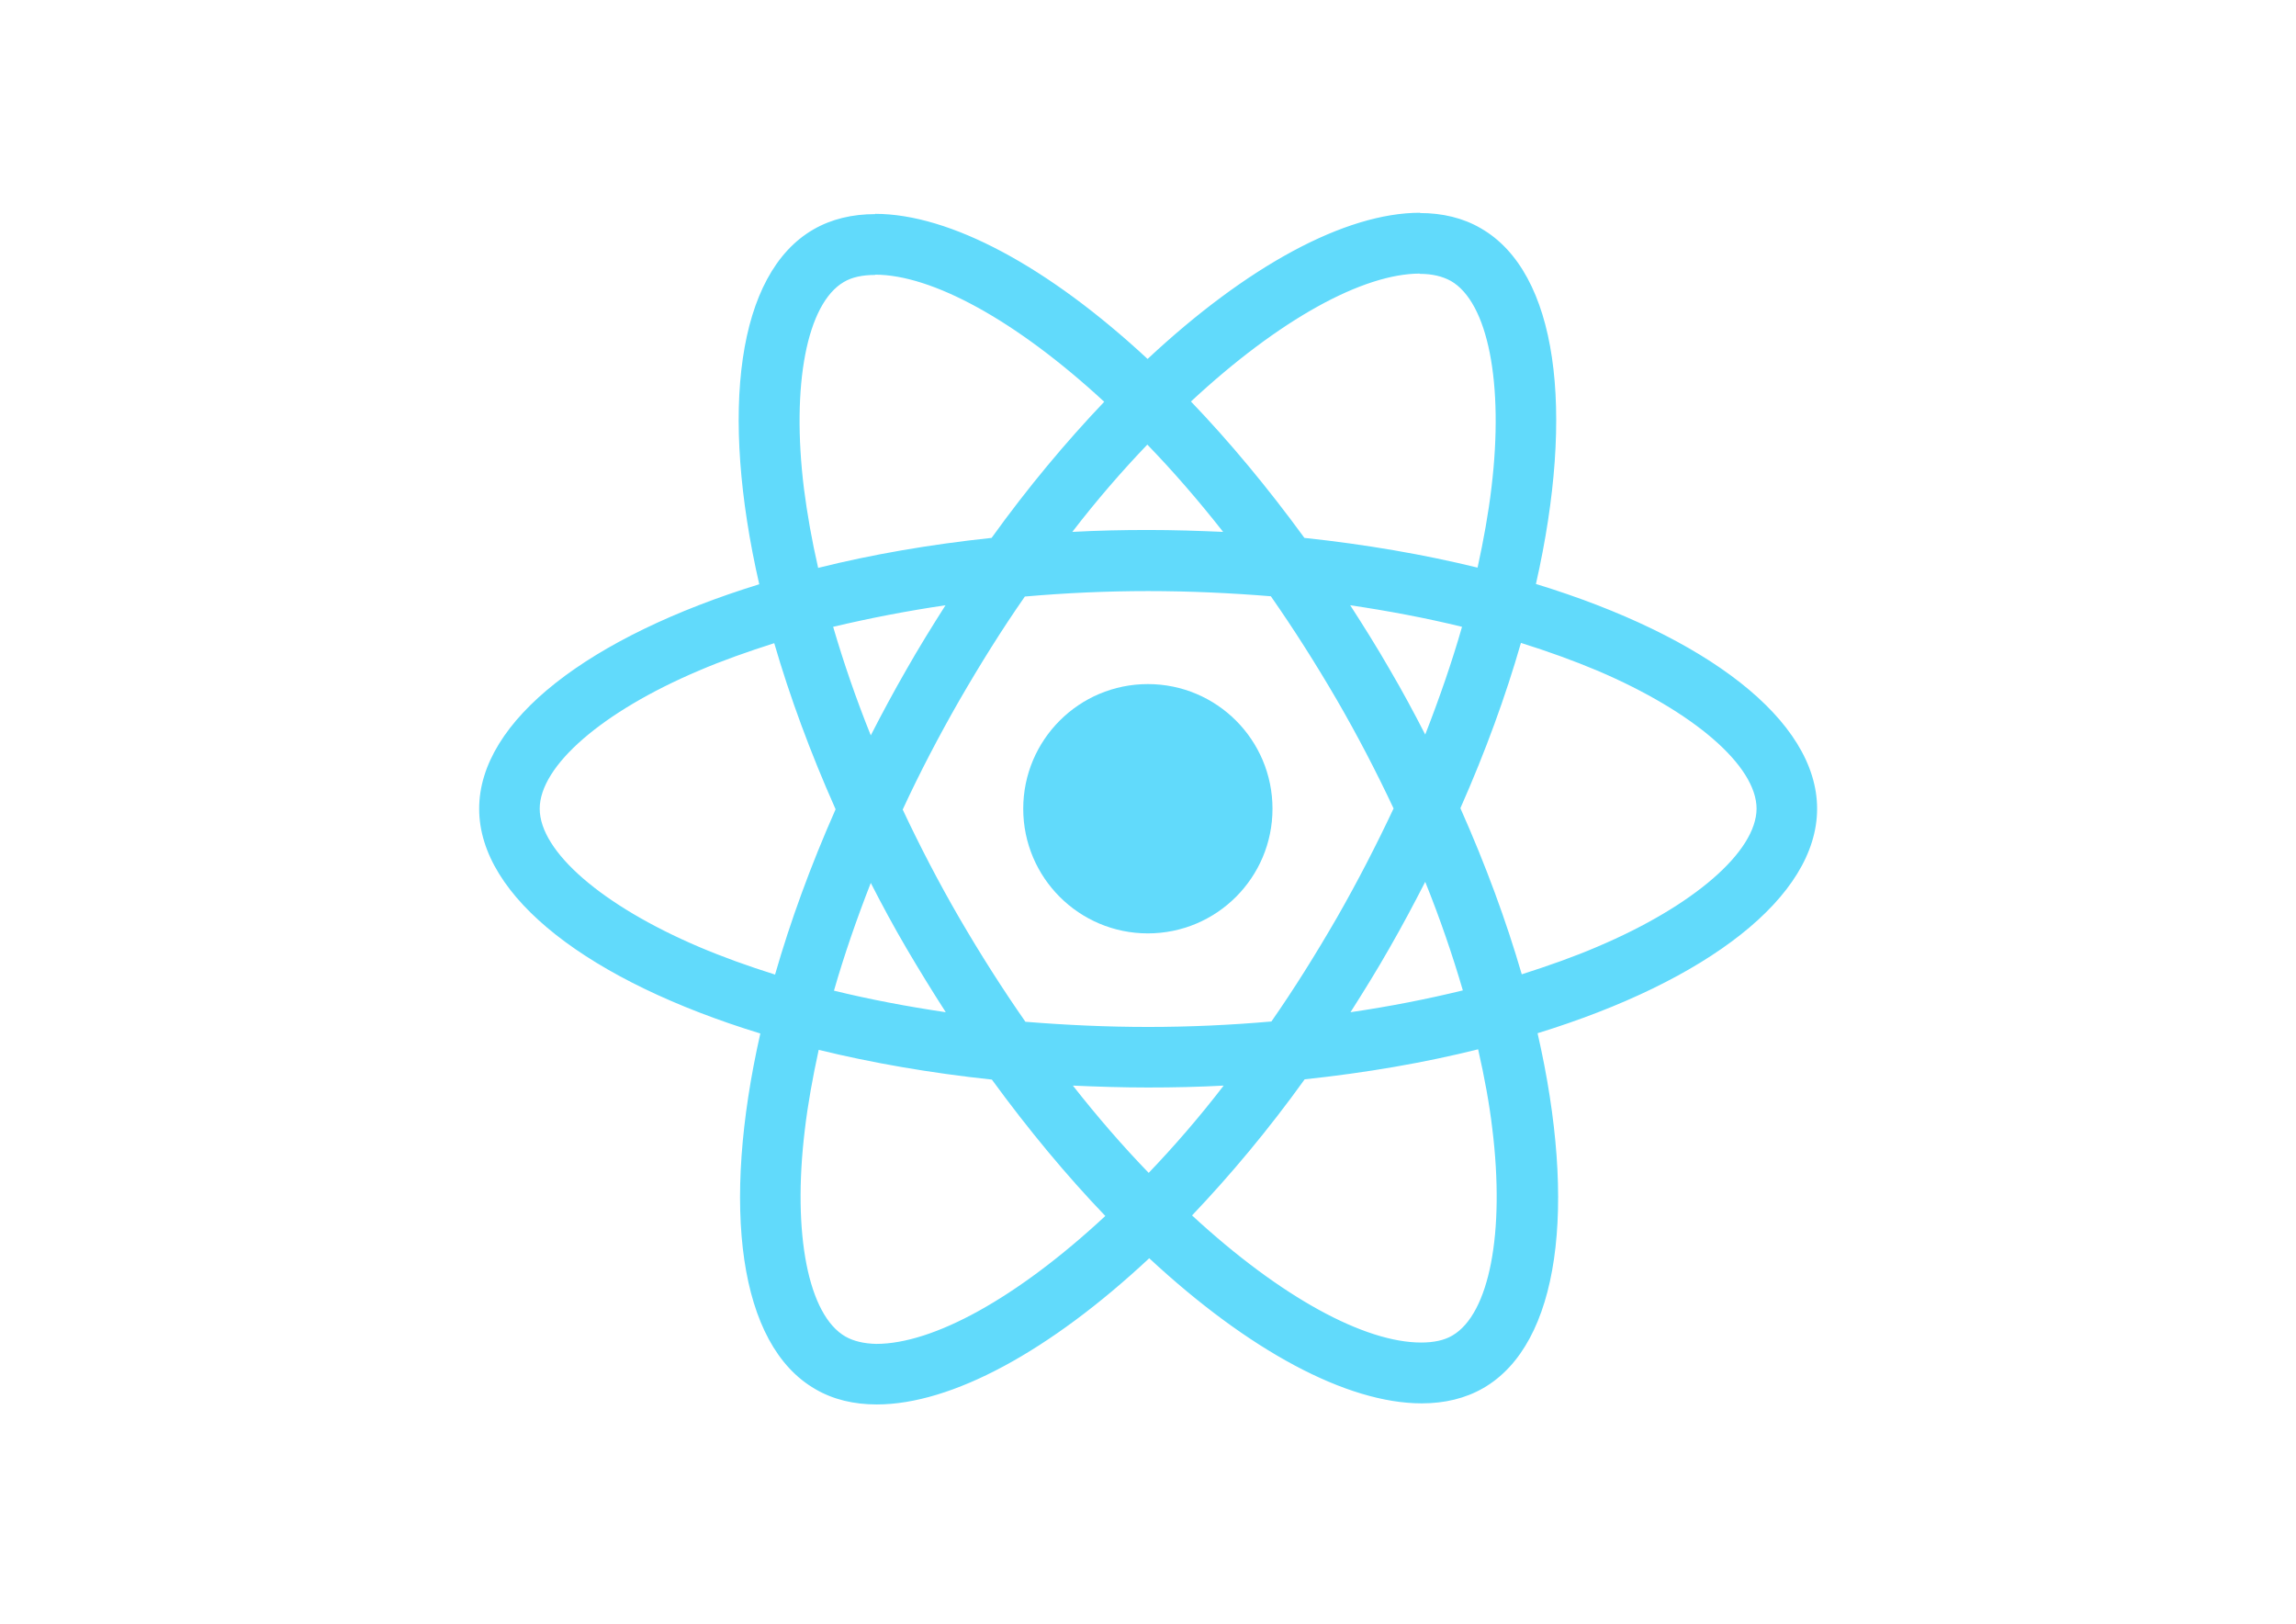
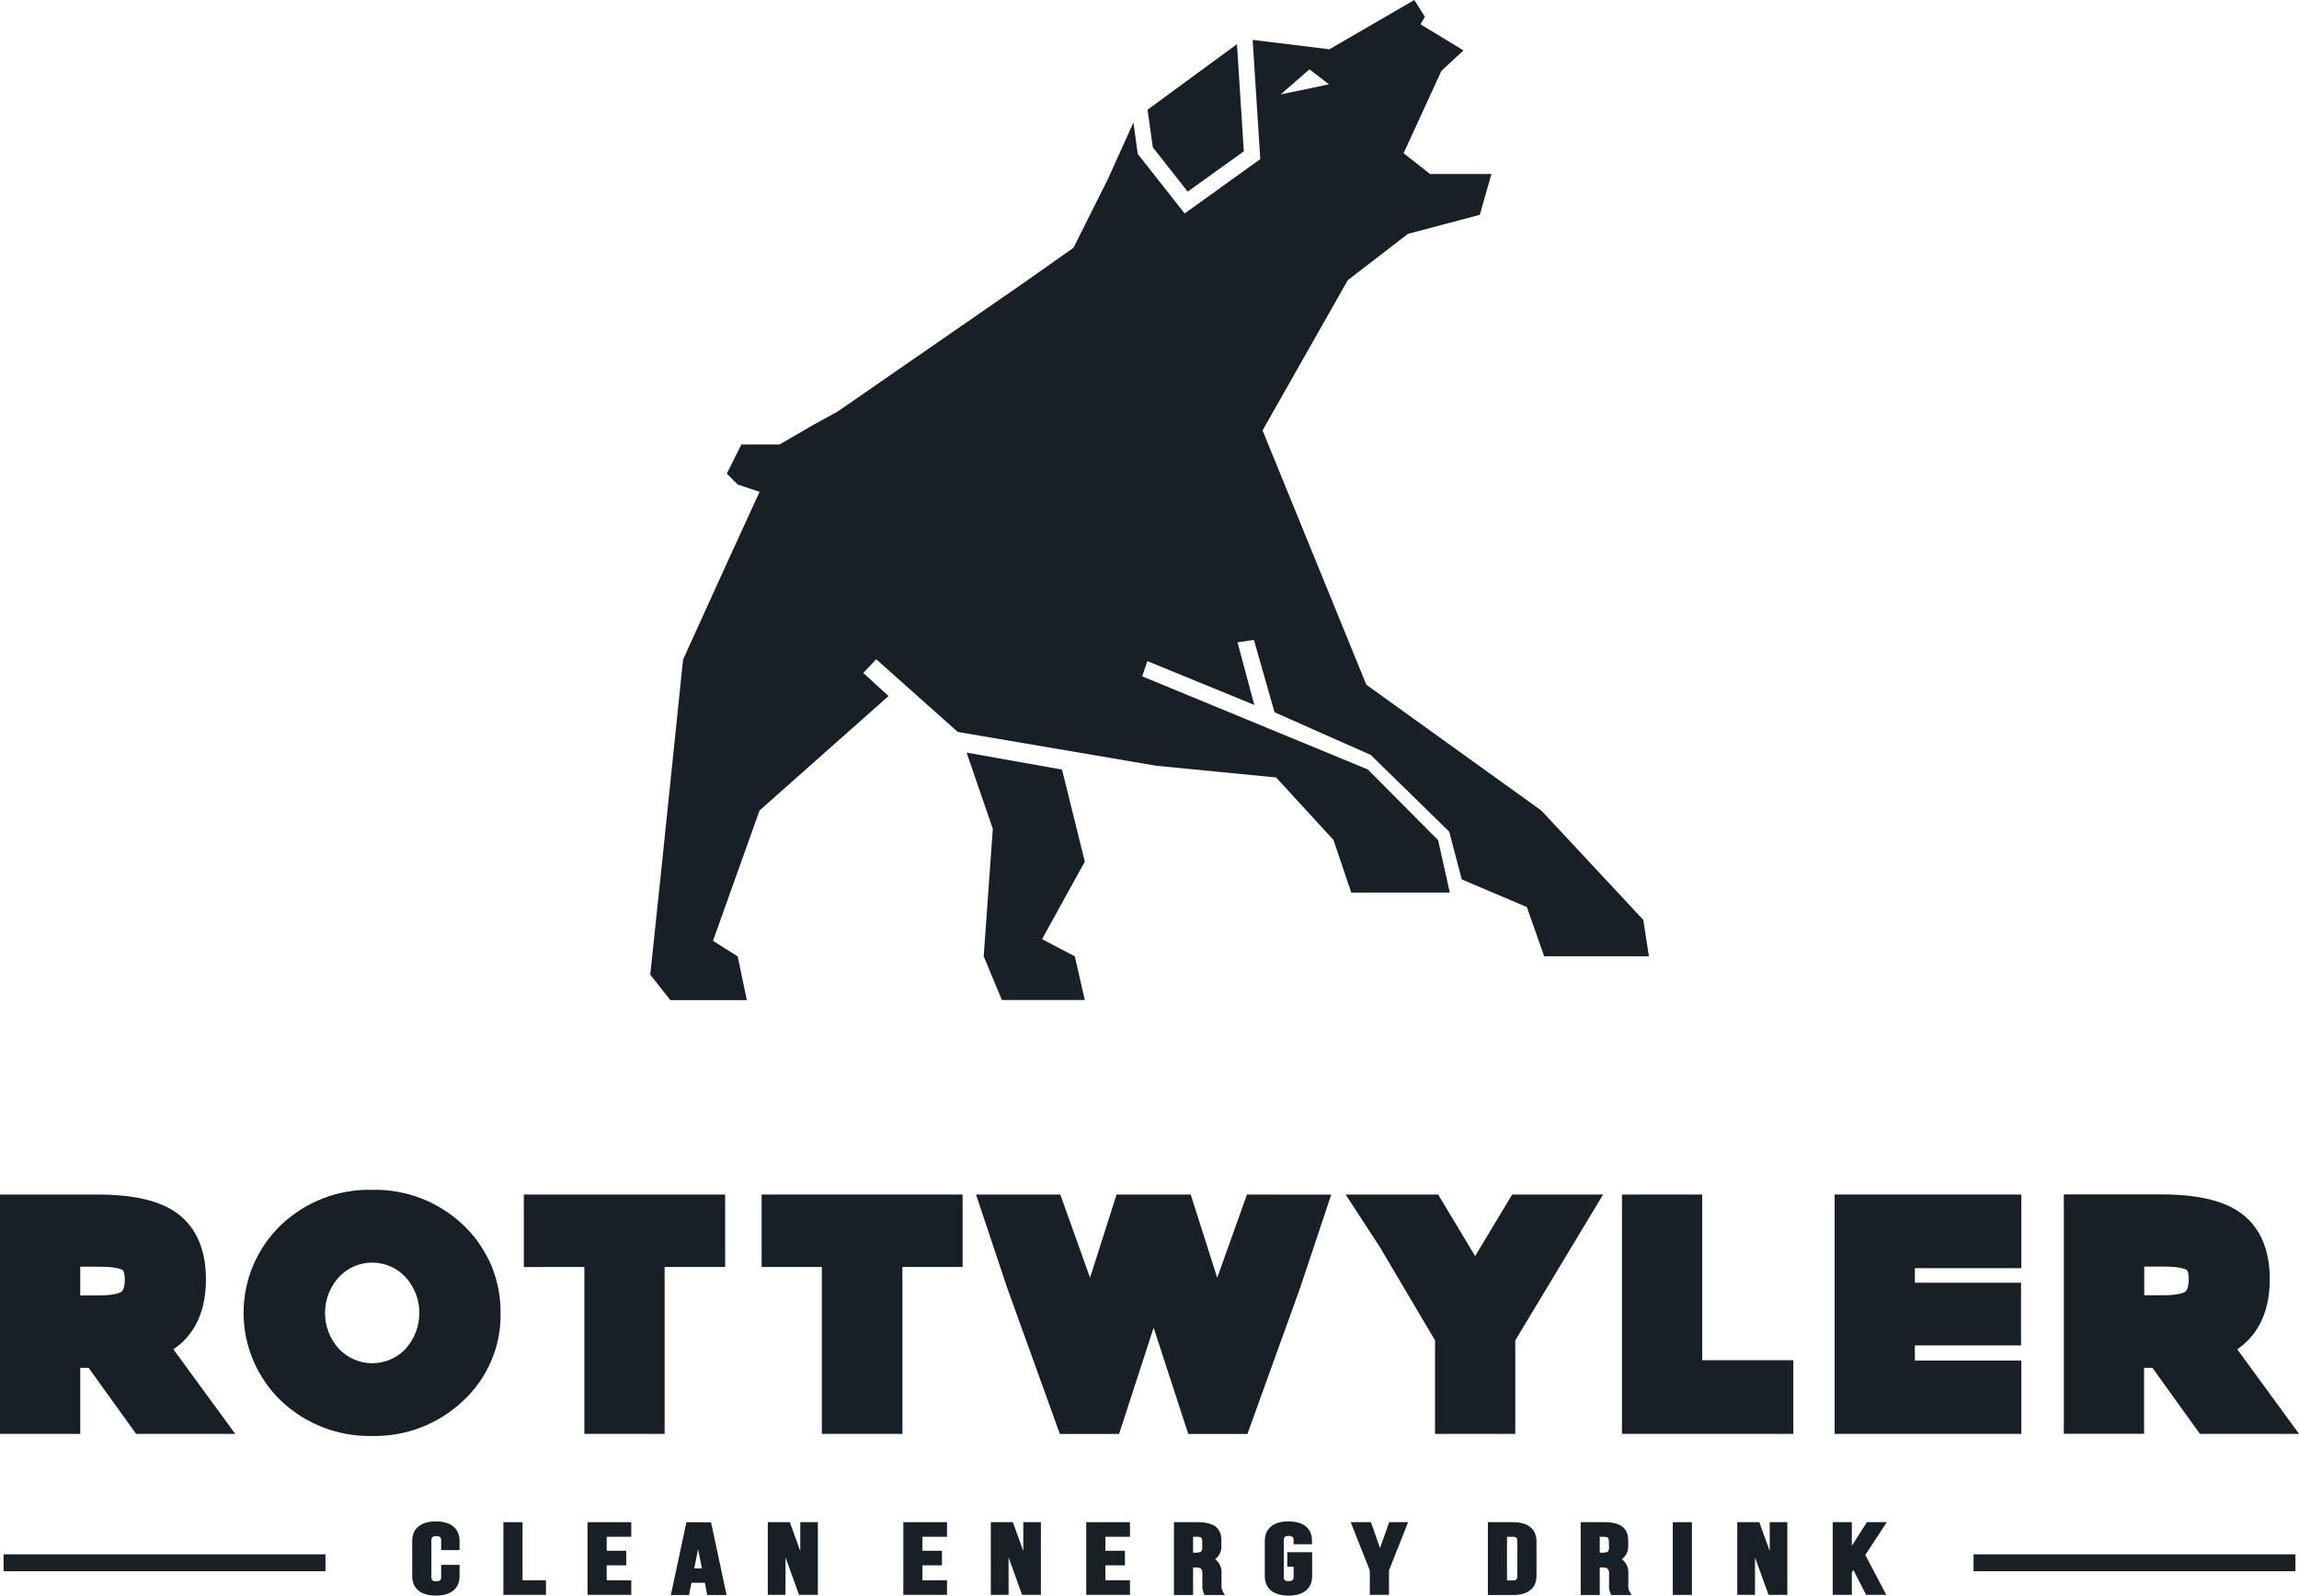
- <svg xmlns="http://www.w3.org/2000/svg" viewBox="0 0 841.9 595.3">
-   <g fill="#61DAFB">
-     <path d="M666.3 296.5c0-32.5-40.7-63.3-103.1-82.4 14.4-63.6 8-114.2-20.2-130.4-6.5-3.8-14.1-5.6-22.4-5.6v22.3c4.6 0 8.3.9 11.4 2.6 13.6 7.8 19.5 37.5 14.9 75.7-1.1 9.4-2.9 19.3-5.1 29.4-19.6-4.8-41-8.5-63.5-10.9-13.5-18.5-27.5-35.3-41.6-50 32.6-30.3 63.2-46.9 84-46.9V78c-27.5 0-63.5 19.6-99.9 53.6-36.4-33.8-72.4-53.2-99.9-53.2v22.3c20.7 0 51.4 16.5 84 46.6-14 14.7-28 31.4-41.3 49.9-22.6 2.4-44 6.1-63.6 11-2.3-10-4-19.7-5.2-29-4.7-38.2 1.1-67.9 14.6-75.8 3-1.8 6.9-2.6 11.5-2.6V78.5c-8.4 0-16 1.8-22.6 5.6-28.1 16.2-34.4 66.7-19.9 130.1-62.2 19.2-102.7 49.9-102.7 82.3 0 32.5 40.7 63.3 103.1 82.4-14.4 63.6-8 114.2 20.2 130.4 6.5 3.8 14.1 5.6 22.5 5.6 27.5 0 63.5-19.6 99.9-53.6 36.4 33.8 72.4 53.2 99.9 53.2 8.4 0 16-1.8 22.6-5.6 28.1-16.2 34.4-66.7 19.9-130.1 62-19.1 102.5-49.9 102.5-82.3zm-130.2-66.7c-3.7 12.9-8.3 26.2-13.5 39.5-4.1-8-8.4-16-13.1-24-4.6-8-9.5-15.8-14.4-23.4 14.2 2.1 27.9 4.7 41 7.9zm-45.8 106.5c-7.8 13.5-15.8 26.3-24.1 38.2-14.9 1.3-30 2-45.2 2-15.1 0-30.2-.7-45-1.9-8.3-11.9-16.4-24.6-24.2-38-7.6-13.1-14.5-26.4-20.8-39.8 6.2-13.4 13.2-26.8 20.7-39.9 7.8-13.5 15.8-26.3 24.1-38.2 14.9-1.3 30-2 45.2-2 15.1 0 30.2.7 45 1.9 8.3 11.9 16.4 24.6 24.2 38 7.6 13.1 14.5 26.4 20.8 39.8-6.3 13.4-13.2 26.8-20.7 39.9zm32.3-13c5.4 13.4 10 26.8 13.8 39.8-13.1 3.2-26.9 5.9-41.2 8 4.9-7.7 9.8-15.6 14.4-23.7 4.6-8 8.9-16.1 13-24.1zM421.2 430c-9.3-9.6-18.6-20.3-27.8-32 9 .4 18.2.7 27.5.7 9.4 0 18.7-.2 27.8-.7-9 11.7-18.3 22.4-27.5 32zm-74.4-58.9c-14.2-2.1-27.9-4.7-41-7.9 3.7-12.9 8.3-26.2 13.5-39.5 4.1 8 8.4 16 13.1 24 4.7 8 9.5 15.8 14.4 23.4zM420.7 163c9.3 9.6 18.6 20.3 27.8 32-9-.4-18.2-.7-27.5-.7-9.4 0-18.7.2-27.8.7 9-11.7 18.3-22.4 27.5-32zm-74 58.9c-4.9 7.7-9.8 15.6-14.4 23.7-4.6 8-8.9 16-13 24-5.4-13.4-10-26.8-13.8-39.8 13.1-3.1 26.9-5.8 41.2-7.9zm-90.5 125.2c-35.4-15.1-58.3-34.9-58.3-50.6 0-15.7 22.9-35.6 58.3-50.6 8.6-3.7 18-7 27.7-10.1 5.7 19.6 13.2 40 22.5 60.9-9.2 20.8-16.6 41.1-22.2 60.6-9.9-3.1-19.3-6.5-28-10.2zM310 490c-13.6-7.8-19.5-37.5-14.9-75.7 1.1-9.4 2.9-19.3 5.1-29.4 19.6 4.8 41 8.5 63.5 10.9 13.5 18.5 27.5 35.3 41.6 50-32.6 30.3-63.2 46.9-84 46.9-4.5-.1-8.3-1-11.3-2.7zm237.2-76.2c4.7 38.2-1.1 67.9-14.6 75.8-3 1.8-6.9 2.6-11.5 2.6-20.7 0-51.4-16.5-84-46.6 14-14.7 28-31.4 41.3-49.9 22.6-2.4 44-6.1 63.6-11 2.3 10.1 4.1 19.8 5.2 29.1zm38.5-66.7c-8.6 3.7-18 7-27.7 10.1-5.7-19.6-13.2-40-22.5-60.9 9.2-20.8 16.6-41.1 22.2-60.6 9.9 3.1 19.3 6.5 28.1 10.2 35.4 15.1 58.3 34.9 58.3 50.6-.1 15.7-23 35.6-58.4 50.6zM320.8 78.4z" />
-     <circle cx="420.9" cy="296.5" r="45.7" />
-     <path d="M520.5 78.1z" />
+ <svg xmlns="http://www.w3.org/2000/svg" viewBox="0 0 533.16 370.14">
+   <defs>
+     <style>.a2ce6ec5-37f5-43b4-9c7a-66000318ecbf{fill:#192025;}</style>
+   </defs>
+   <g id="a88c1da7-0442-4111-b5a0-2c1b5e8efd38" data-name="Layer 2">
+     <g id="f9f82e3a-718b-427a-9630-4bcc2ef9d815" data-name="Layer 1">
+       <polygon class="a2ce6ec5-37f5-43b4-9c7a-66000318ecbf" points="246.29 178.52 224.16 174.58 230.24 192.26 228.13 221.84 232.35 231.98 251.58 231.98 249.26 221.84 241.66 217.86 251.58 199.87 246.29 178.52" />
+       <polygon class="a2ce6ec5-37f5-43b4-9c7a-66000318ecbf" points="275.44 44.45 288.45 35.11 286.86 10.24 266.12 25.46 267.36 34.19 275.44 44.45" />
+       <path class="a2ce6ec5-37f5-43b4-9c7a-66000318ecbf" d="M381.1,213.39,357.43,188l-40.56-29.16-24.07-59L312.56,65,326.5,54.26l16.68-4.43,2.69-9.47H331.64l-6.13-4.82,8.77-19.1,5.11-4.74-9.95-6.06,1-1.76L328,0,308.29,11.43,290.5,9.25l1.77,27.67-.12.08L274.73,49.52,263.85,35.7v-.08l-1-7.2-6,13.29-7.9,15.77-11.78,8.3L194.22,95.49l-5.58,3.06-7.84,4.55h-8.87l-3.38,6.77,2.53,2.53,5.07,1.69-8,17.47h0L163.86,141,158.41,153l-5.07,49-2.54,24.09,4.65,5.91H173.2l-2.12-10.14-5.73-3.62L176.15,188l29.92-26.54-5.87-5.36,3-3.17L221,168.79l1.12,1,46.07,7.85,27.75,2.71,13.31,14.5,4.12,12.2h22.85l-2.7-12.15-16.31-16.41-52.32-21.6,1.19-3.53,24.8,10.16L287,149l3.8-.55,4.78,16.78,22.3,9.89,18.21,17.81L339,204l15.1,6.42,4,11.41h24.3ZM303.68,16.08l4.52,3.48L297,21.9Z" />
+       <path class="a2ce6ec5-37f5-43b4-9c7a-66000318ecbf" d="M47.76,296.79c0-6.79-2.16-11.89-6.41-15.14-4-3.07-10.14-4.55-18.78-4.55H0v55.52H18.61V317.31h1.95l11,15.31h23L40.21,313C44.24,310.29,47.76,305.42,47.76,296.79Zm-19.58,2.85s-1,.86-5.26.86H18.61v-6.66h4.52c4,0,5.14.66,5.34.79s.47.82.47,2.2C28.94,297.63,28.84,299.07,28.18,299.64Z" />
+       <path class="a2ce6ec5-37f5-43b4-9c7a-66000318ecbf" d="M518.84,313c4-2.74,7.54-7.61,7.54-16.24,0-6.79-2.16-11.89-6.41-15.14-4-3.07-10.14-4.55-18.78-4.55H478.62v55.52h18.61V317.31h1.95l11,15.31h23Zm-12-13.39s-1,.86-5.26.86h-4.31v-6.66h4.53c4,0,5.13.66,5.33.79s.47.82.47,2.2C507.56,297.63,507.46,299.07,506.8,299.64Z" />
+       <polygon class="a2ce6ec5-37f5-43b4-9c7a-66000318ecbf" points="425.47 332.62 468.76 332.62 468.76 315.6 444.08 315.6 444.08 315.48 444.08 313.19 444.08 312.1 468.7 312.1 468.7 297.56 444.08 297.56 444.08 296.52 444.08 294.18 468.7 294.18 468.76 294.18 468.76 277.1 425.47 277.1 425.47 332.62" />
+       <path class="a2ce6ec5-37f5-43b4-9c7a-66000318ecbf" d="M114.13,293.91a33.93,33.93,0,0,0-3.3-5.89,28.45,28.45,0,0,0-3.44-3.89A29.68,29.68,0,0,0,86.29,276a29.68,29.68,0,0,0-21.1,8.13,28.3,28.3,0,0,0,0,40.83,29.69,29.69,0,0,0,21.1,8.14,29.69,29.69,0,0,0,21.1-8.14,27.06,27.06,0,0,0,8.7-20.41,28.29,28.29,0,0,0-2-10.64Zm-20.08,19a10.64,10.64,0,0,1-15.44,0,12.37,12.37,0,0,1,0-16.68,10.57,10.57,0,0,1,15.42,0,12.4,12.4,0,0,1,0,16.68Z" />
+       <polygon class="a2ce6ec5-37f5-43b4-9c7a-66000318ecbf" points="121.48 293.48 121.48 293.92 135.52 293.9 135.52 332.62 154.13 332.62 154.13 293.9 168.17 293.9 168.17 277.1 121.48 277.1 121.48 293.48" />
+       <polygon class="a2ce6ec5-37f5-43b4-9c7a-66000318ecbf" points="183.03 277.1 176.63 277.1 176.63 293.9 180.41 293.9 190.59 293.9 190.59 332.62 190.68 332.62 209.19 332.62 209.28 332.62 209.28 293.9 219.46 293.9 223.24 293.9 223.24 277.1 216.84 277.1 183.03 277.1" />
+       <polygon class="a2ce6ec5-37f5-43b4-9c7a-66000318ecbf" points="394.76 277.1 382.94 277.1 376.15 277.1 376.15 332.62 415.89 332.62 415.89 315.53 394.76 315.53 394.76 277.1" />
+       <polygon class="a2ce6ec5-37f5-43b4-9c7a-66000318ecbf" points="303.46 277.11 296.19 277.11 296.19 277.1 289.18 277.1 282.29 296.4 276.14 277.11 276.03 277.11 276.02 277.1 258.94 277.1 252.79 296.4 245.9 277.11 245.79 277.11 245.78 277.1 231.62 277.1 226.35 277.1 231.91 293.77 231.9 293.79 232.15 294.48 233.57 298.74 245.79 332.62 245.91 332.62 245.91 332.63 259.53 332.63 267.54 307.99 275.56 332.62 275.67 332.62 275.67 332.63 289.29 332.63 301.51 298.76 303.08 294.06 303.18 293.77 303.18 293.76 308.73 277.11 303.46 277.11" />
+       <polygon class="a2ce6ec5-37f5-43b4-9c7a-66000318ecbf" points="367.86 277.1 350.68 277.1 342.1 291.38 333.53 277.1 324.27 277.1 312.8 277.1 312.06 277.1 319.92 289.15 332.8 310.93 332.8 332.62 351.41 332.62 351.41 310.93 371.77 277.1 371.41 277.1 367.86 277.1" />
+       <path class="a2ce6ec5-37f5-43b4-9c7a-66000318ecbf" d="M101.09,352.92c-3.49,0-5.49,1.65-5.49,4.52v8.18c0,2.87,2,4.52,5.49,4.52s5.49-1.65,5.49-4.52V363h-4.27v2.82c0,.6-.18,1-1.13,1s-1.14-.35-1.14-1v-8.49c0-.61.19-1,1.14-1s1.13.38,1.13,1v2.25h4.27v-2.1C106.58,354.57,104.57,352.92,101.09,352.92Z" />
+       <polygon class="a2ce6ec5-37f5-43b4-9c7a-66000318ecbf" points="121.18 353.1 116.74 353.1 116.74 369.96 126.61 369.96 126.61 366.58 121.18 366.58 121.18 353.1" />
+       <polygon class="a2ce6ec5-37f5-43b4-9c7a-66000318ecbf" points="136.26 369.96 146.4 369.96 146.4 366.58 140.7 366.58 140.7 363.11 145.23 363.11 145.23 359.73 140.7 359.73 140.7 356.49 146.4 356.49 146.4 353.1 136.26 353.1 136.26 369.96" />
+       <path class="a2ce6ec5-37f5-43b4-9c7a-66000318ecbf" d="M159.19,353.1,155.58,370h4.21l.57-2.85h3.11L164,370h4.5l-3.6-16.86ZM161,363.83l.89-4.46.89,4.46Z" />
+       <polygon class="a2ce6ec5-37f5-43b4-9c7a-66000318ecbf" points="185.59 359.81 183.17 353.1 178.06 353.1 178.06 369.96 182.17 369.96 182.17 361.27 185.31 369.96 189.67 369.96 189.67 353.1 185.59 353.1 185.59 359.81" />
+       <polygon class="a2ce6ec5-37f5-43b4-9c7a-66000318ecbf" points="209.49 369.96 219.62 369.96 219.62 366.58 213.92 366.58 213.92 363.11 218.45 363.11 218.45 359.73 213.92 359.73 213.92 356.49 219.62 356.49 219.62 353.1 209.49 353.1 209.49 369.96" />
+       <polygon class="a2ce6ec5-37f5-43b4-9c7a-66000318ecbf" points="237.31 359.81 234.9 353.1 229.78 353.1 229.78 369.96 233.9 369.96 233.9 361.27 237.03 369.96 241.39 369.96 241.39 353.1 237.31 353.1 237.31 359.81" />
+       <polygon class="a2ce6ec5-37f5-43b4-9c7a-66000318ecbf" points="251.91 369.96 262.05 369.96 262.05 366.58 256.35 366.58 256.35 363.11 260.88 363.11 260.88 359.73 256.35 359.73 256.35 356.49 262.05 356.49 262.05 353.1 251.91 353.1 251.91 369.96" />
+       <path class="a2ce6ec5-37f5-43b4-9c7a-66000318ecbf" d="M283.28,367.48v-2.42a3.77,3.77,0,0,0-1.48-3.37,3.63,3.63,0,0,0,1.45-3.17v-1.23c0-2.82-1.78-4.19-5.46-4.19h-5.54V370h4.44v-6.4h.56c1.24,0,1.59.32,1.59,1.43v2.47a4.22,4.22,0,0,0,.35,2.16l.15.34h4.71l-.48-.85A3,3,0,0,1,283.28,367.48Zm-4.47-8.4c0,.71-.22,1.09-1.41,1.09h-.71v-3.68h1c.86,0,1.11.23,1.11,1Z" />
+       <polygon class="a2ce6ec5-37f5-43b4-9c7a-66000318ecbf" points="320.04 359.11 317.93 353.1 313.24 353.1 317.67 364.29 317.67 369.96 322.12 369.96 322.12 364.29 326.55 353.1 322.16 353.1 320.04 359.11" />
+       <path class="a2ce6ec5-37f5-43b4-9c7a-66000318ecbf" d="M350.84,353.1h-5.79V370h5.79c4.77,0,5.49-2.79,5.49-4.45v-8C356.33,355.89,355.61,353.1,350.84,353.1Zm1.05,12.52c0,.62-.18,1-1.11,1h-1.29V356.49h1.29c.93,0,1.11.33,1.11.95Z" />
+       <path class="a2ce6ec5-37f5-43b4-9c7a-66000318ecbf" d="M377.62,367.48v-2.42a3.8,3.8,0,0,0-1.48-3.37,3.65,3.65,0,0,0,1.45-3.17v-1.23c0-2.82-1.79-4.19-5.46-4.19h-5.55V370H371v-6.4h.57c1.23,0,1.59.32,1.59,1.43v2.47a4.22,4.22,0,0,0,.35,2.16l.15.34h4.7l-.48-.85A3.08,3.08,0,0,1,377.62,367.48Zm-4.47-8.4c0,.71-.23,1.09-1.41,1.09H371v-3.68h1c.86,0,1.11.23,1.11,1Z" />
+       <rect class="a2ce6ec5-37f5-43b4-9c7a-66000318ecbf" x="387.93" y="353.1" width="4.44" height="16.87" />
+       <polygon class="a2ce6ec5-37f5-43b4-9c7a-66000318ecbf" points="410.42 359.81 408 353.1 402.89 353.1 402.89 369.96 407 369.96 407 361.27 410.14 369.96 414.5 369.96 414.5 353.1 410.42 353.1 410.42 359.81" />
+       <polygon class="a2ce6ec5-37f5-43b4-9c7a-66000318ecbf" points="437.57 353.1 432.96 353.1 429.46 358.57 429.46 353.1 425.02 353.1 425.02 369.96 429.46 369.96 429.46 364.75 429.83 364.22 432.77 369.96 437.45 369.96 432.58 360.71 437.57 353.1" />
+       <path class="a2ce6ec5-37f5-43b4-9c7a-66000318ecbf" d="M298.81,352.92c-3.49,0-5.49,1.65-5.49,4.52v8.18c0,2.87,2,4.52,5.49,4.52s5.49-1.65,5.49-4.52v-5.56h-5.76v3.39H300v2.33c0,.6-.18,1-1.14,1s-1.14-.35-1.14-1v-8.49c0-.61.2-1,1.14-1s1.14.38,1.14,1v.94h4.26v-.79C304.3,354.57,302.3,352.92,298.81,352.92Z" />
+       <rect class="a2ce6ec5-37f5-43b4-9c7a-66000318ecbf" x="0.83" y="360.56" width="74.65" height="3.92" />
+       <rect class="a2ce6ec5-37f5-43b4-9c7a-66000318ecbf" x="457.69" y="360.56" width="74.65" height="3.92" />
+     </g>
  </g>
</svg>
